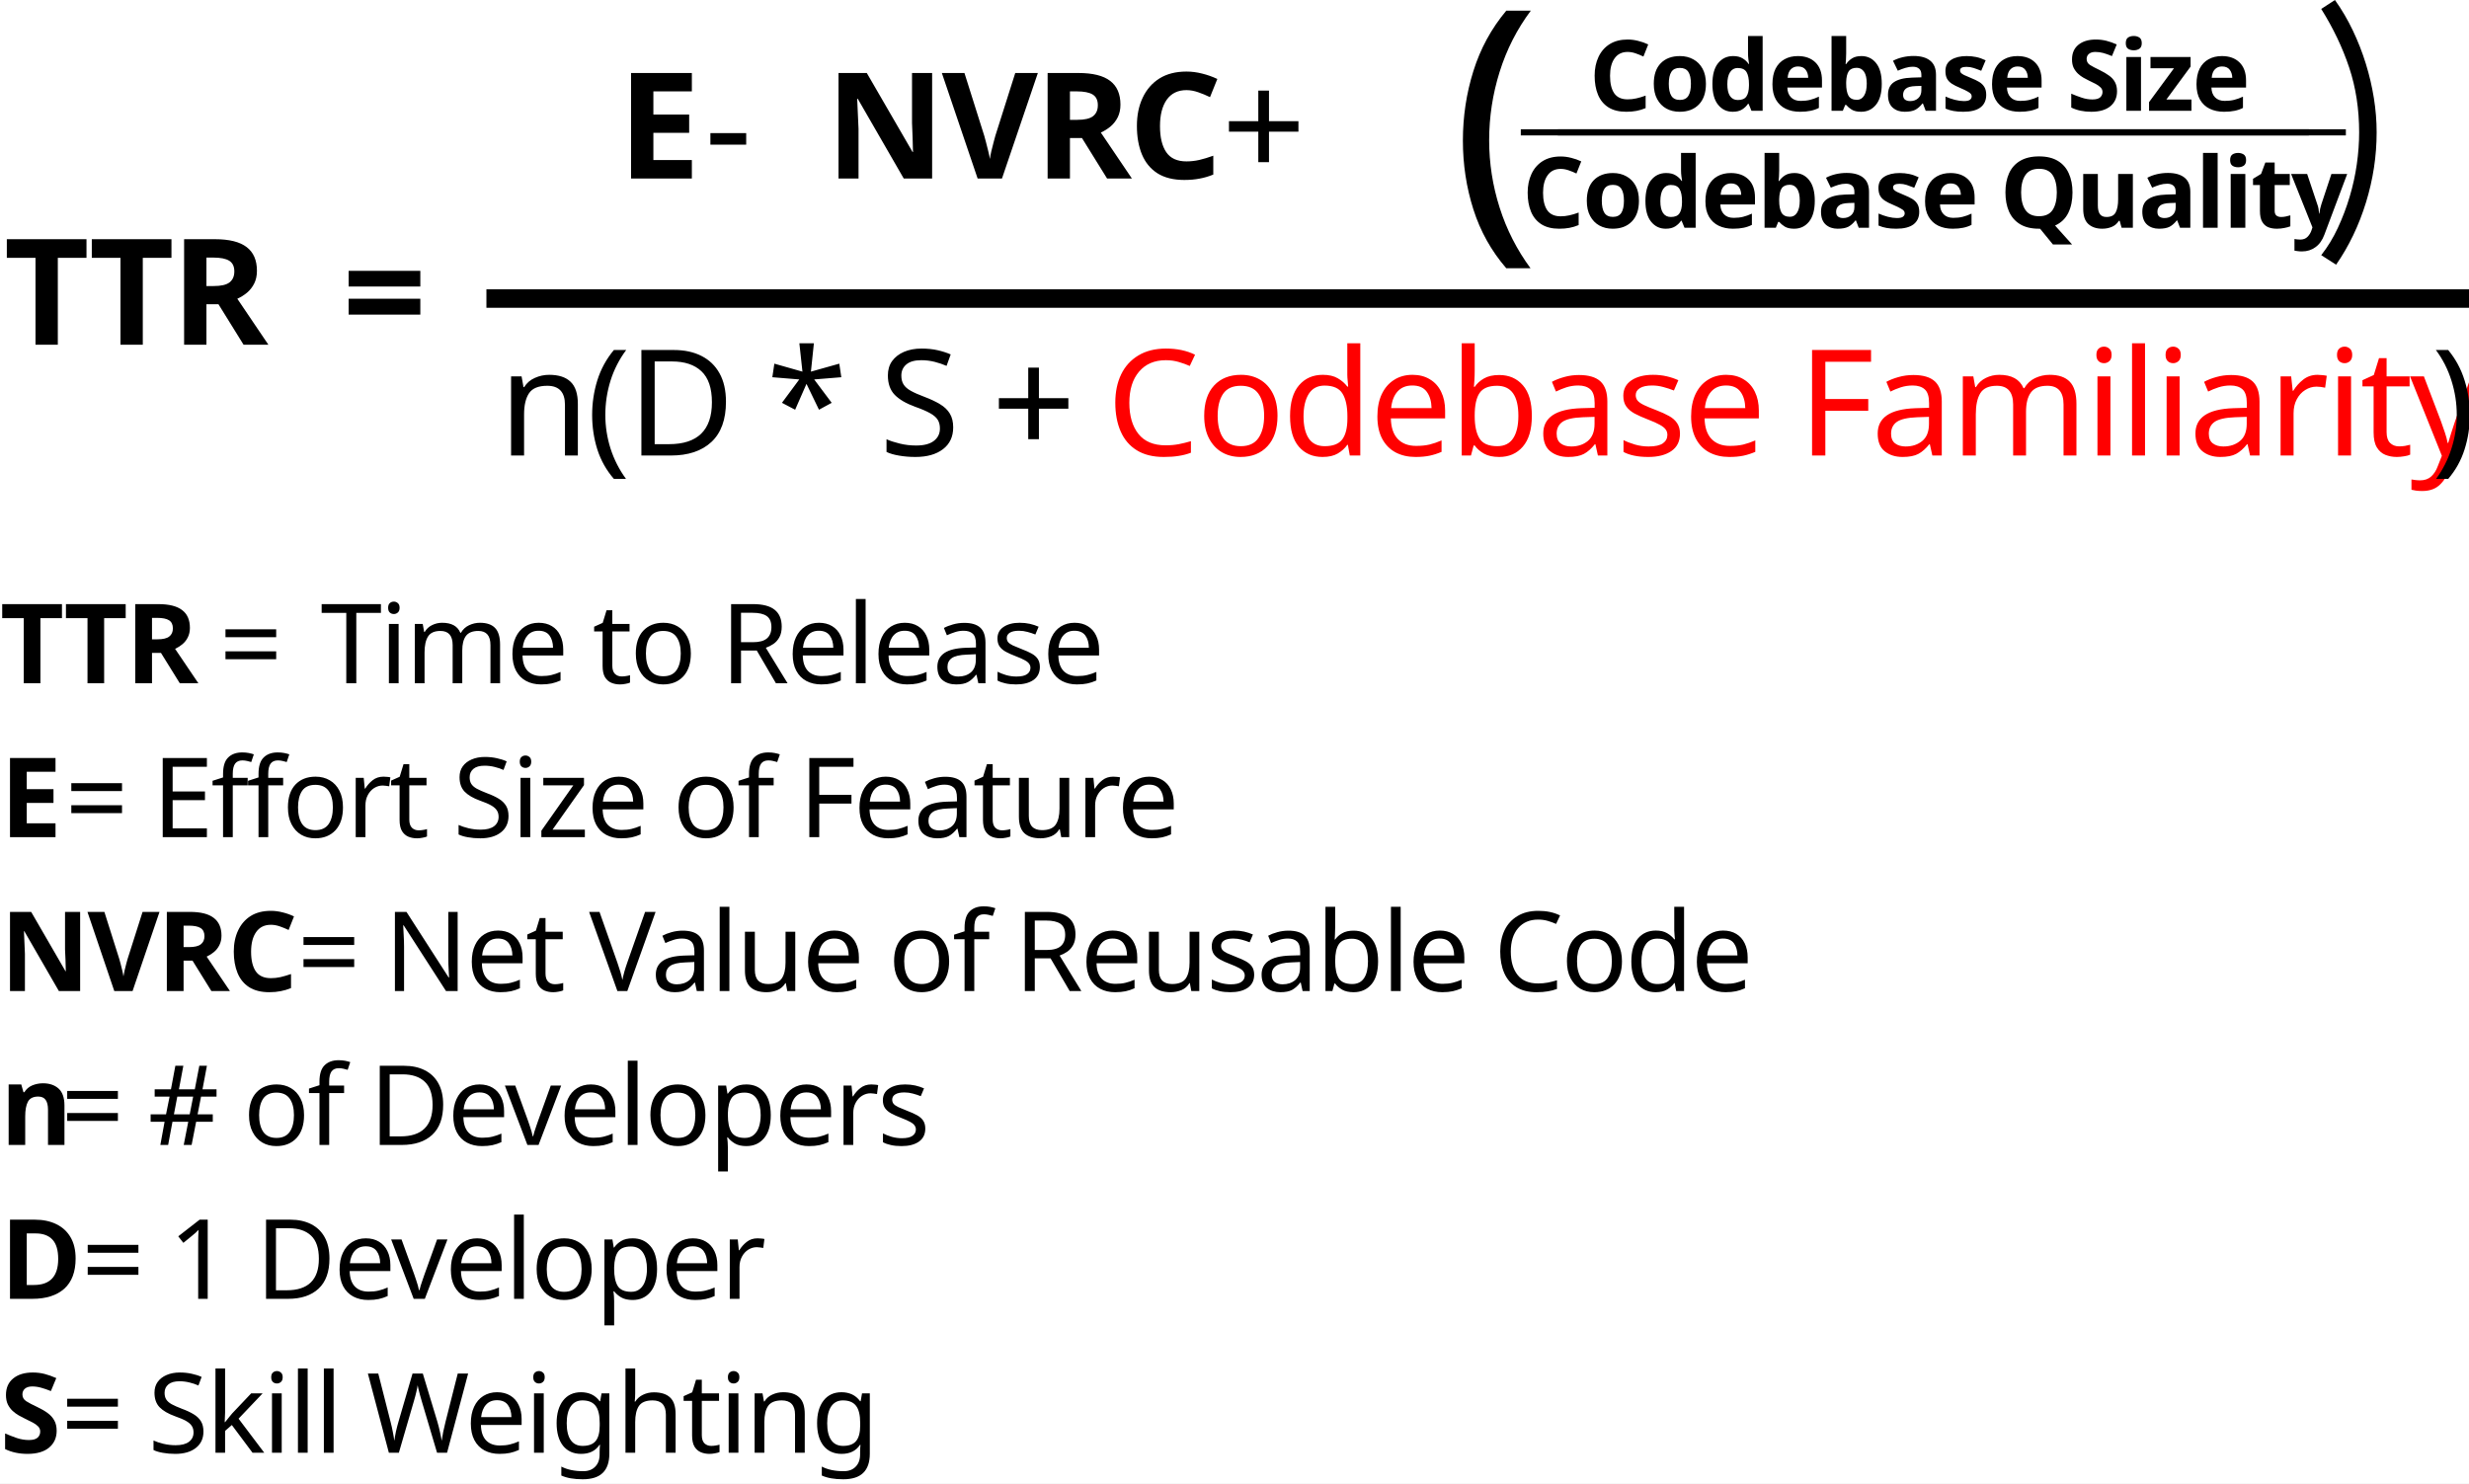
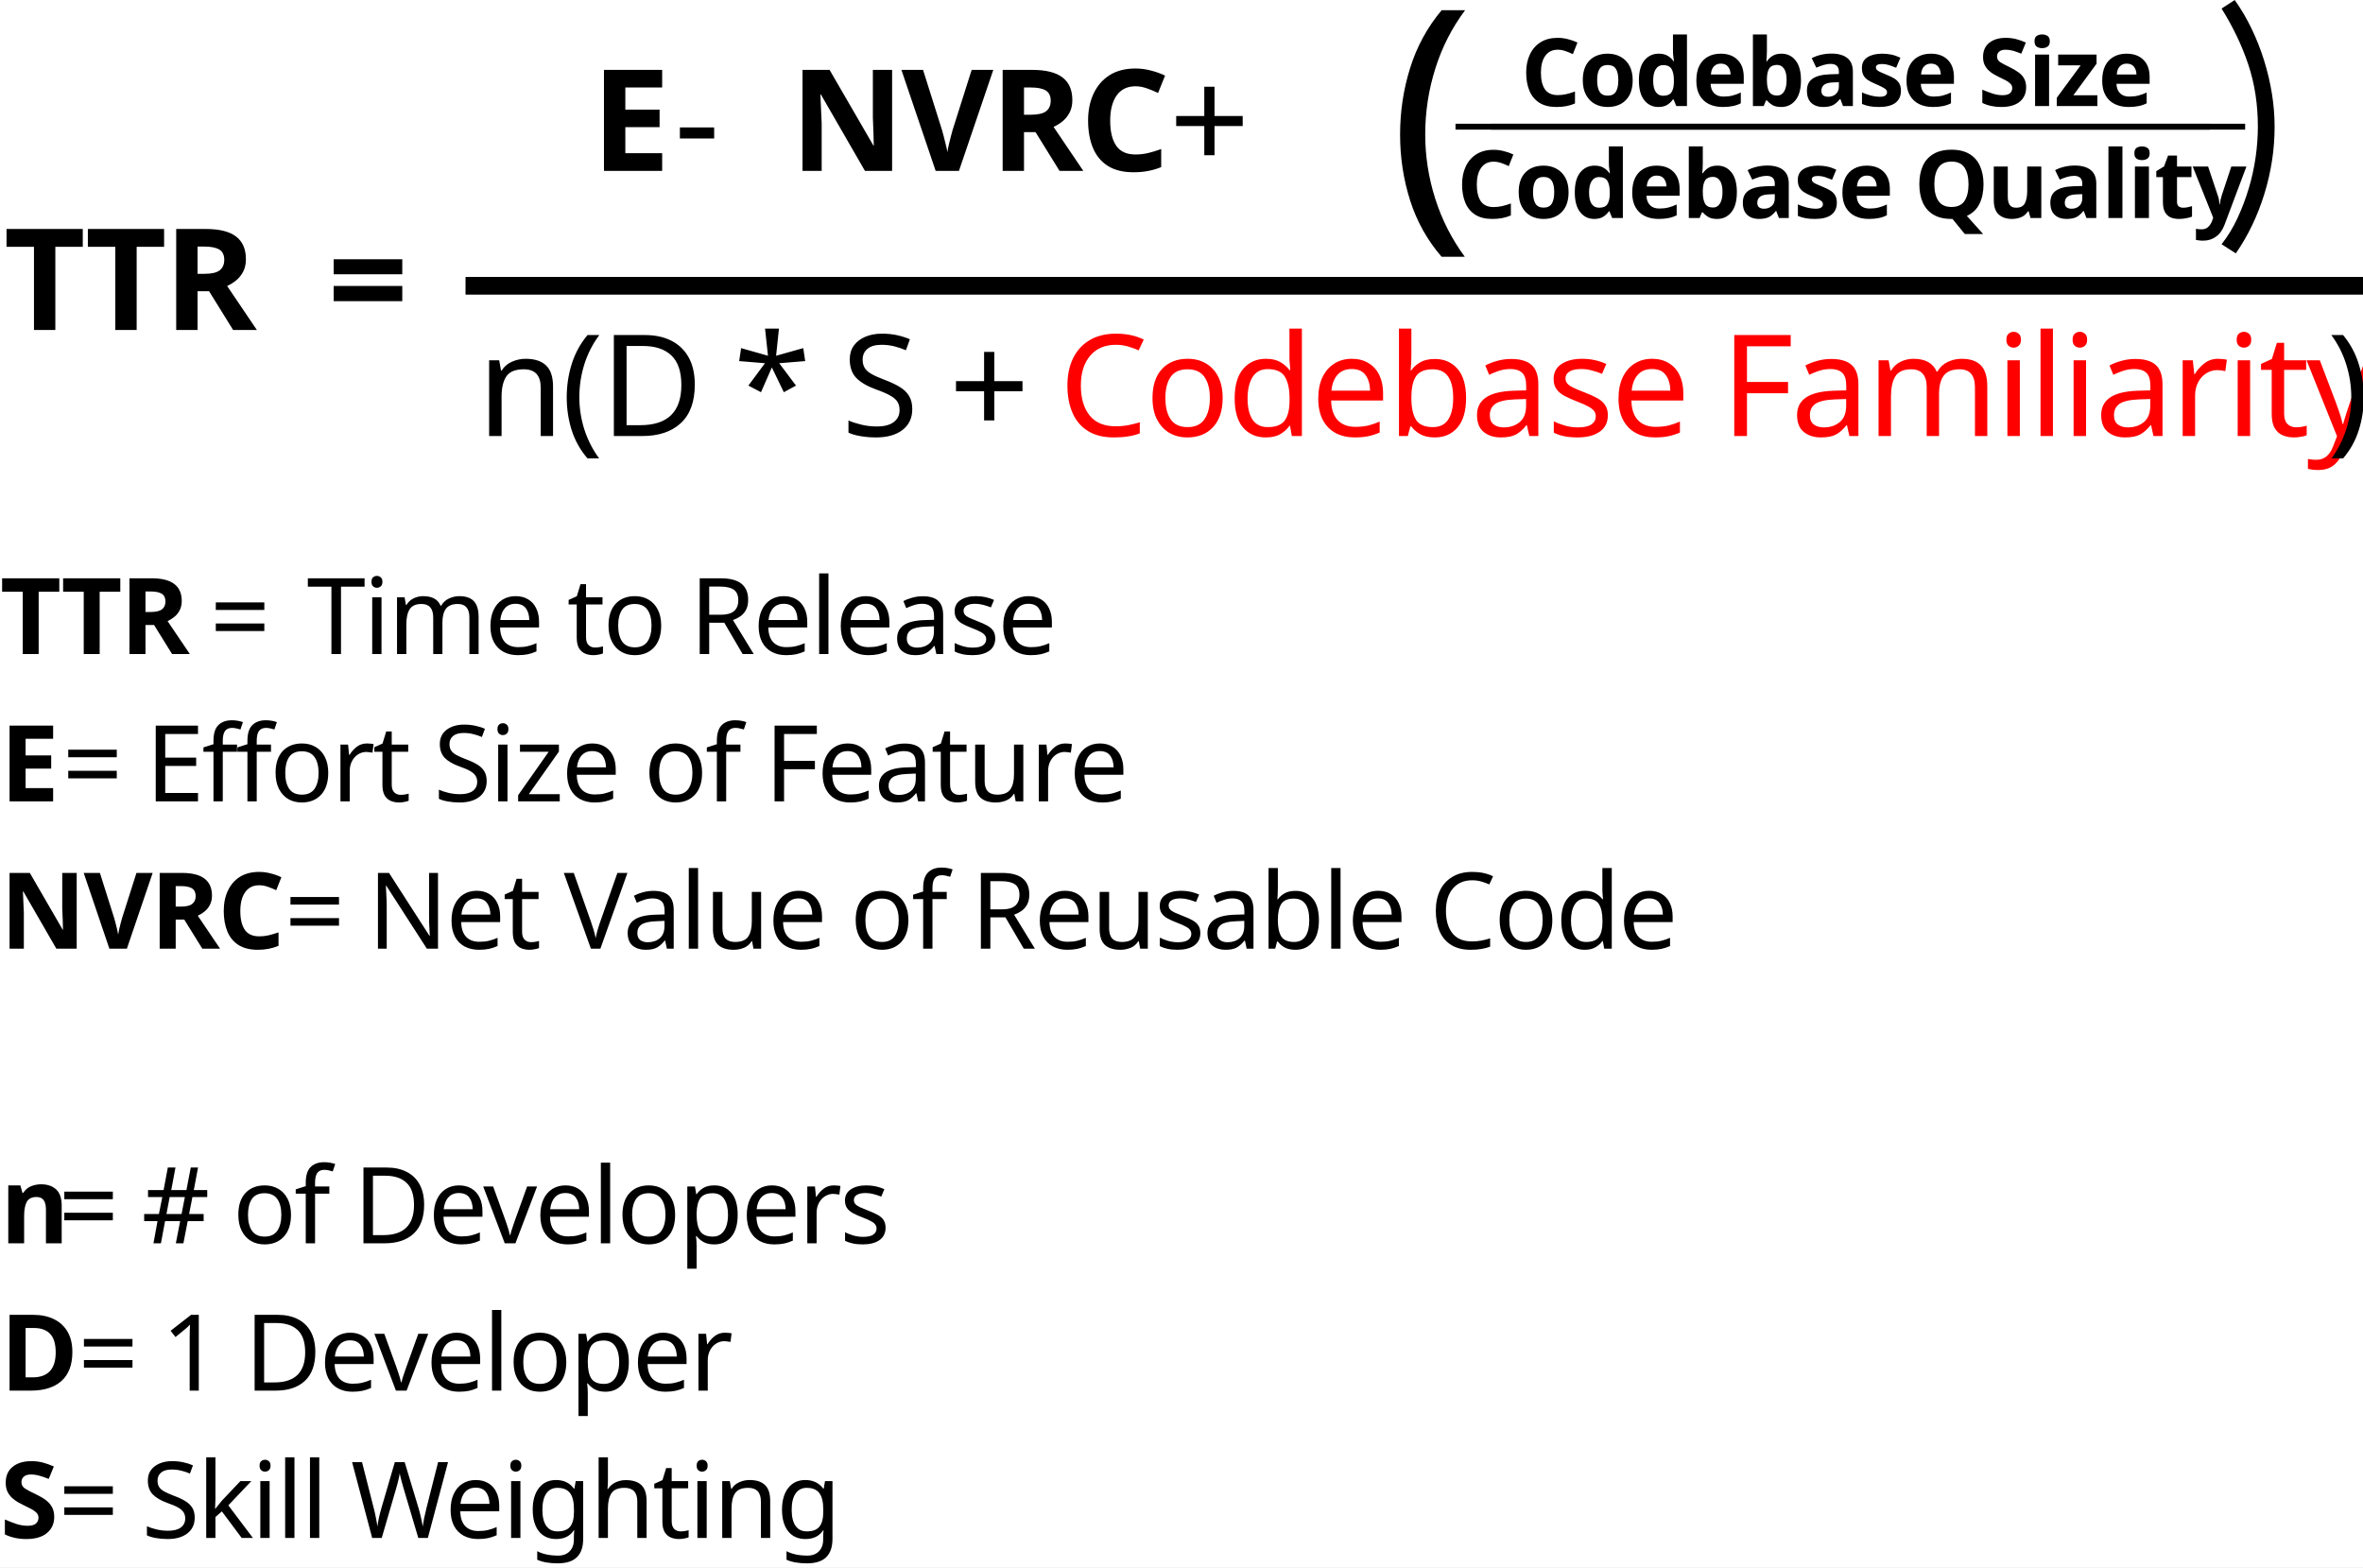
- <svg xmlns="http://www.w3.org/2000/svg" width="401px" height="241px" viewBox="0 0 401 241" version="1.1">
+ <svg xmlns="http://www.w3.org/2000/svg" width="401px" height="266px" viewBox="0 0 401 266" version="1.1">
  <g id="CodebaseFamiliarity" stroke="none" stroke-width="1" fill="none" fill-rule="evenodd">
-     <rect fill="#FFFFFF" x="0" y="0" width="401" height="241" />
+     <rect fill="#FFFFFF" x="0" y="0" width="401" height="266" />
    <g id="Equation" transform="translate(0, -12)">
      <text id="TTR" font-family="Avenir-Black, Avenir" font-size="24" font-weight="700" letter-spacing="-0.576" fill="#000000">
        <tspan x="0.624" y="68">TTR</tspan>
      </text>
      <text id="n(D-*-S-+-Codebase-F" font-family="Avenir-Roman, Avenir" font-size="24" font-weight="normal" letter-spacing="-0.576">
        <tspan x="80.96" y="86" fill="#000000">n(D * S + </tspan>
        <tspan x="179.672" y="86" fill="#FF0000">Codebase Familiarity</tspan>
        <tspan x="394.904" y="86" fill="#000000">)</tspan>
      </text>
      <rect id="Rectangle" fill="#000000" x="79" y="59" width="322" height="3" />
      <rect id="Rectangle-Copy" fill="#000000" transform="translate(317, 33.5) scale(1, -1) translate(-317, -33.5) " x="253" y="33" width="128" height="1" />
      <text id="=" font-family="Avenir-Black, Avenir" font-size="24" font-weight="700" letter-spacing="-0.576" fill="#000000">
        <tspan x="55.592" y="68">=</tspan>
      </text>
      <g id="Numerator" transform="translate(94, 0)" fill="#000000">
        <text id="E---NVRC-+" font-family="Avenir-Heavy, Avenir" font-size="24" font-weight="600" letter-spacing="-0.576">
          <tspan x="6.336" y="41">E</tspan>
          <tspan x="20.424" y="41" font-family="Avenir-Roman, Avenir" font-weight="normal"> - </tspan>
          <tspan x="40.032" y="41">NVRC</tspan>
          <tspan x="104.4" y="41" font-family="Avenir-Roman, Avenir" font-weight="normal">  + </tspan>
        </text>
        <rect id="Rectangle-Copy" transform="translate(217, 33.5) scale(1, -1) translate(-217, -33.5) " x="153" y="33" width="128" height="1" />
        <text id="Codebase-Size" font-family="Avenir-Heavy, Avenir" font-size="16" font-weight="600" letter-spacing="-0.384">
          <tspan x="164.072" y="30">Codebase Size</tspan>
        </text>
        <text id="Codebase-Quality" font-family="Avenir-Heavy, Avenir" font-size="16" font-weight="600" letter-spacing="-0.384">
          <tspan x="153.192" y="49">Codebase Quality</tspan>
        </text>
        <text id="(" font-family="Avenir-Light, Avenir" font-size="48" font-weight="300" letter-spacing="-1.152">
          <tspan x="141.672" y="48">(</tspan>
        </text>
        <path d="M289.774,55 L292,53.547 C290.042,50.416 288.526,47.236 287.453,44.008 C286.379,40.78 285.842,37.277 285.842,33.5 C285.842,31.821 285.968,30.094 286.221,28.319 C286.474,26.543 286.861,24.784 287.382,23.041 C287.903,21.297 288.542,19.611 289.3,17.98 C290.058,16.35 290.958,14.873 292,13.55 L292,13.55 L289.584,12 C287.5,15.002 285.882,18.376 284.729,22.12 C283.576,25.865 283,29.658 283,33.5 C283,35.34 283.15,37.196 283.45,39.069 C283.75,40.941 284.184,42.797 284.753,44.637 C285.321,46.477 286.024,48.277 286.861,50.037 C287.697,51.796 288.668,53.45 289.774,55 L289.774,55 Z" id="(" fill-rule="nonzero" transform="translate(287.5, 33.5) rotate(-180) translate(-287.5, -33.5) " />
      </g>
    </g>
    <text id="TTR-=-Time-to-Releas" font-family="Avenir-Heavy, Avenir" font-size="18" font-weight="600" letter-spacing="-0.432" fill="#000000">
      <tspan x="0" y="111">TTR </tspan>
      <tspan x="35.604" y="111" font-family="Avenir-Book, Avenir" font-weight="normal">=</tspan>
      <tspan x="47.16" y="111"> </tspan>
      <tspan x="52.056" y="111" font-family="Avenir-Roman, Avenir" font-weight="normal">Time to Release</tspan>
      <tspan x="0" y="136">E</tspan>
      <tspan x="10.566" y="136" font-family="Avenir-Roman, Avenir" font-weight="normal"> = Effort Size of Feature</tspan>
      <tspan x="0" y="161">NVRC</tspan>
      <tspan x="48.276" y="161" font-family="Avenir-Roman, Avenir" font-weight="normal"> = Net Value of Reusable Code</tspan>
-       <tspan x="0" y="186">n</tspan>
-       <tspan x="9.9" y="186" font-family="Avenir-Roman, Avenir" font-weight="normal"> = # of Developers</tspan>
-       <tspan x="0" y="211">D</tspan>
-       <tspan x="13.23" y="211" font-family="Avenir-Roman, Avenir" font-weight="normal"> = 1 Developer</tspan>
-       <tspan x="0" y="236">S</tspan>
-       <tspan x="9.9" y="236" font-family="Avenir-Roman, Avenir" font-weight="normal"> = Skill Weighting</tspan>
+       <tspan x="0" y="186" font-family="Avenir-Roman, Avenir" font-weight="normal" />
+       <tspan x="0" y="211">n</tspan>
+       <tspan x="9.9" y="211" font-family="Avenir-Roman, Avenir" font-weight="normal"> = # of Developers</tspan>
+       <tspan x="0" y="236">D</tspan>
+       <tspan x="13.23" y="236" font-family="Avenir-Roman, Avenir" font-weight="normal"> = 1 Developer</tspan>
+       <tspan x="0" y="261">S</tspan>
+       <tspan x="9.9" y="261" font-family="Avenir-Roman, Avenir" font-weight="normal"> = Skill Weighting</tspan>
    </text>
  </g>
</svg>
